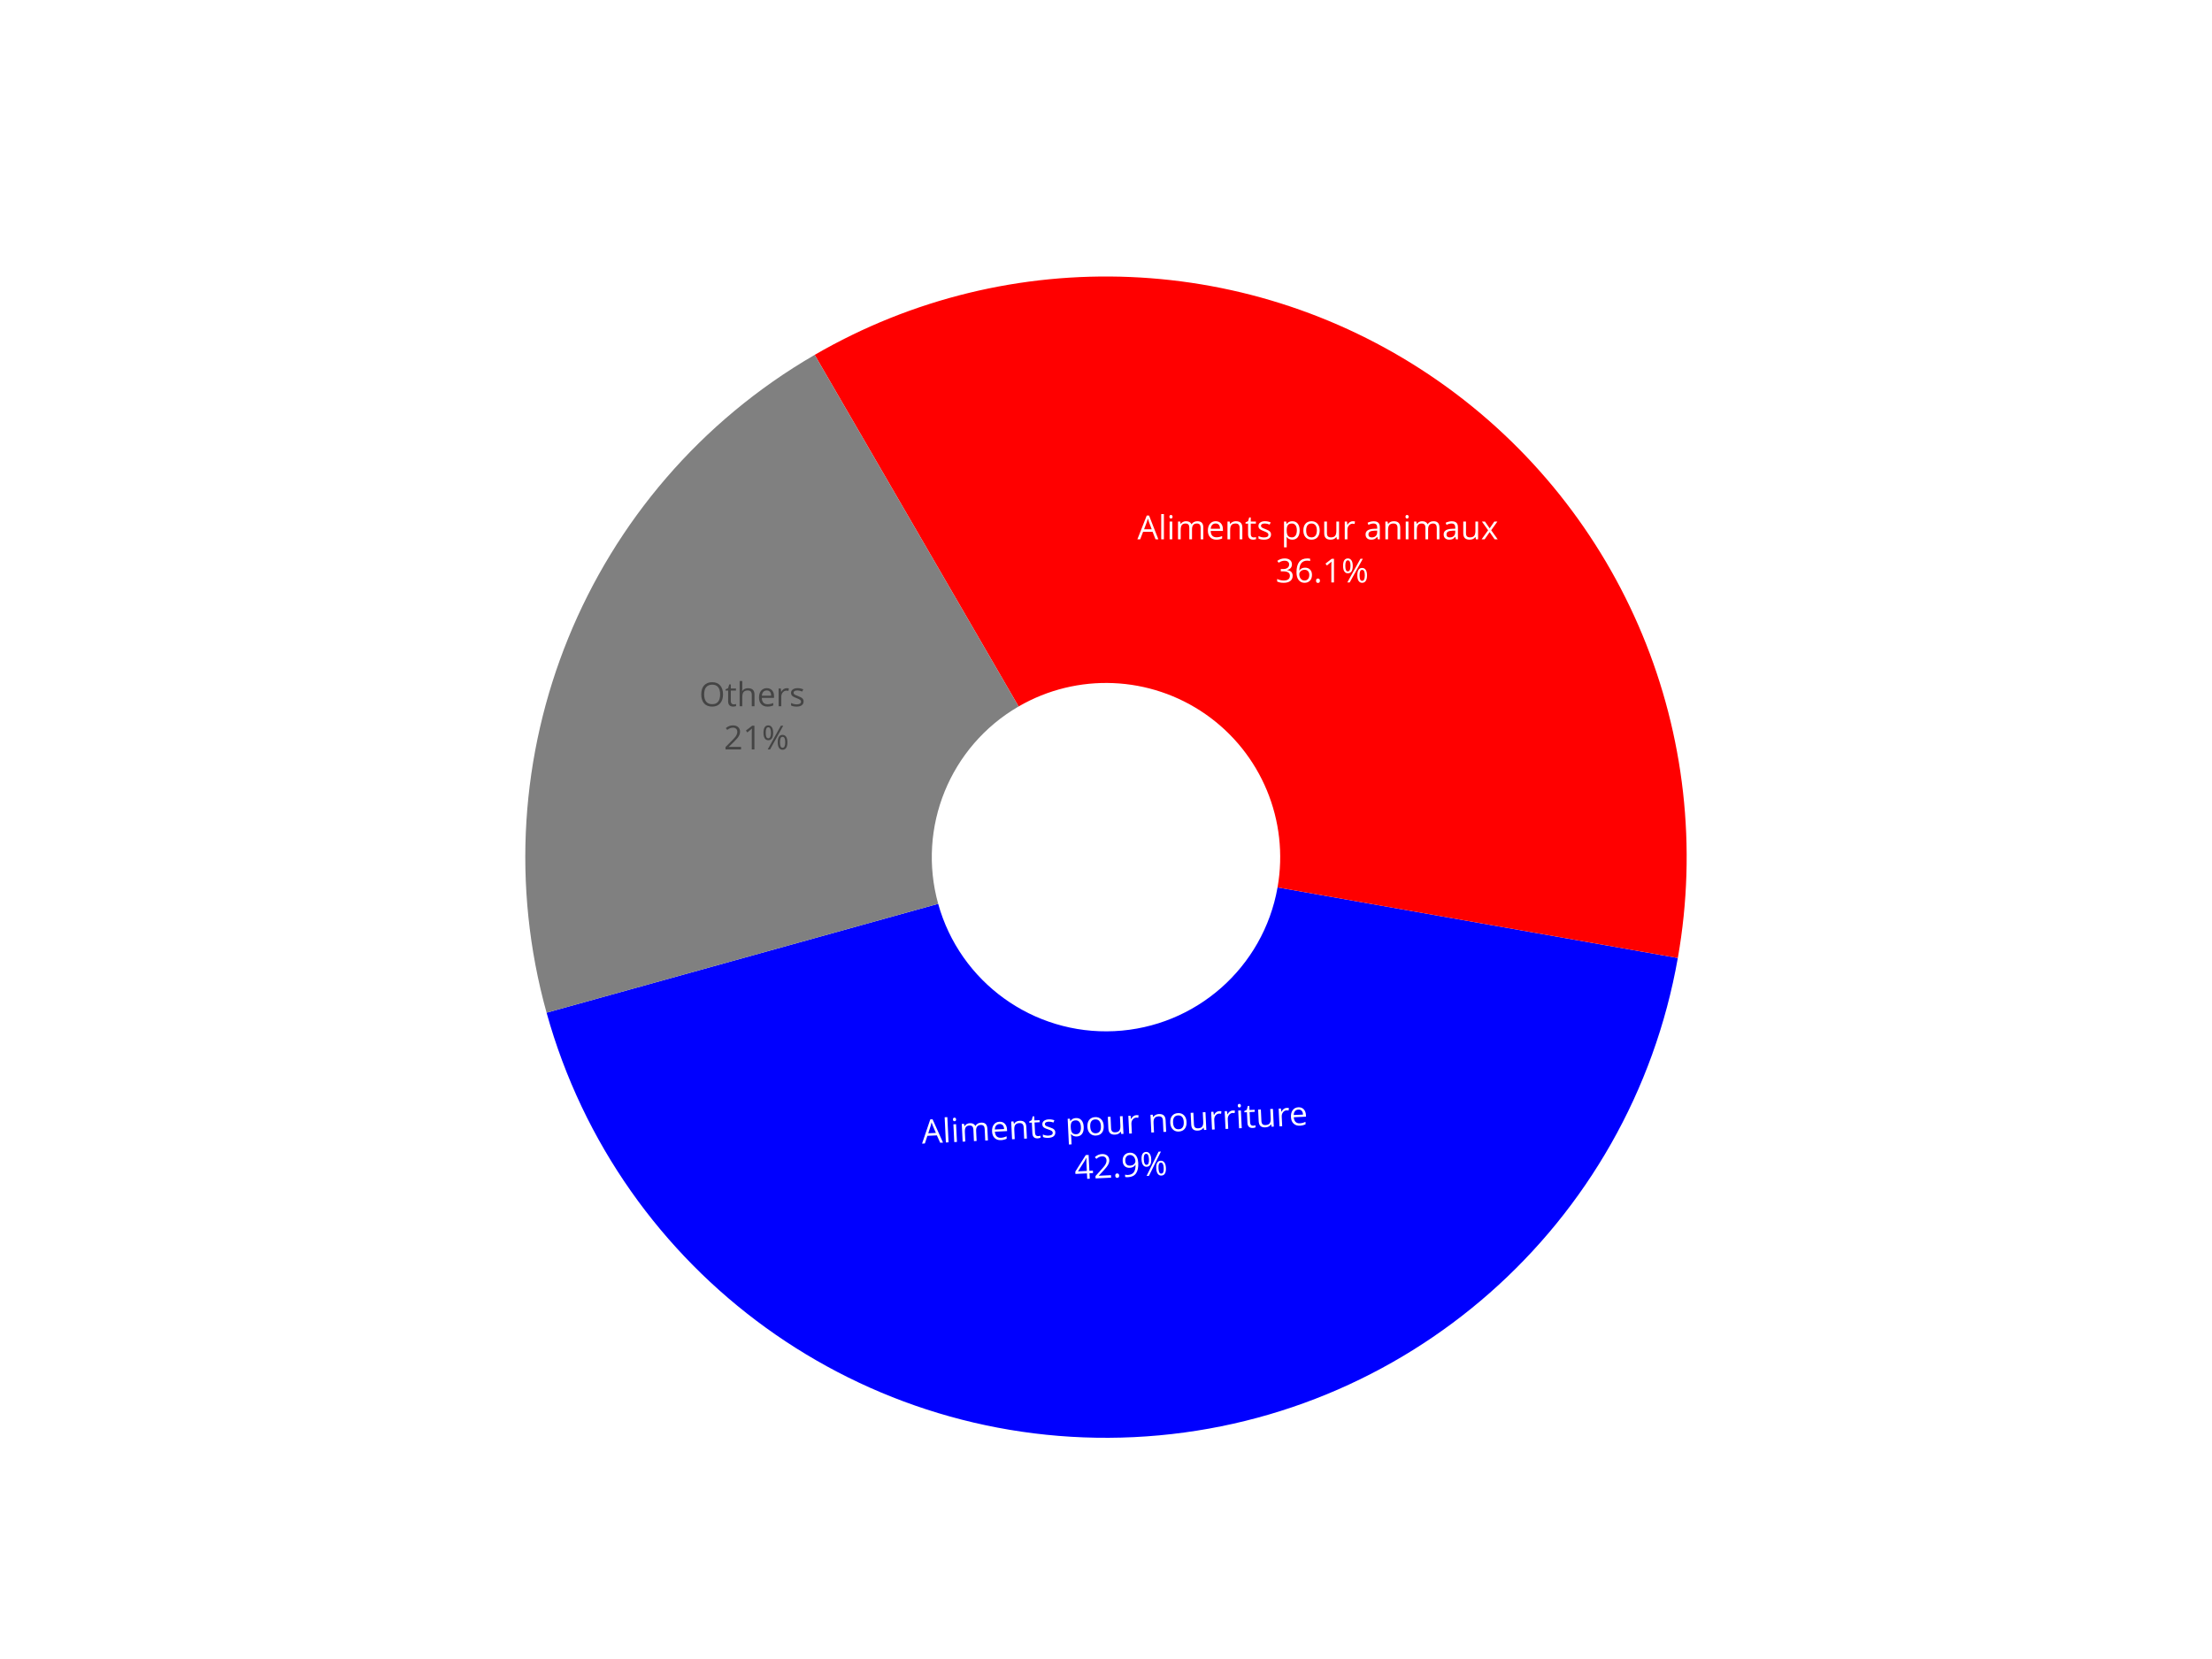
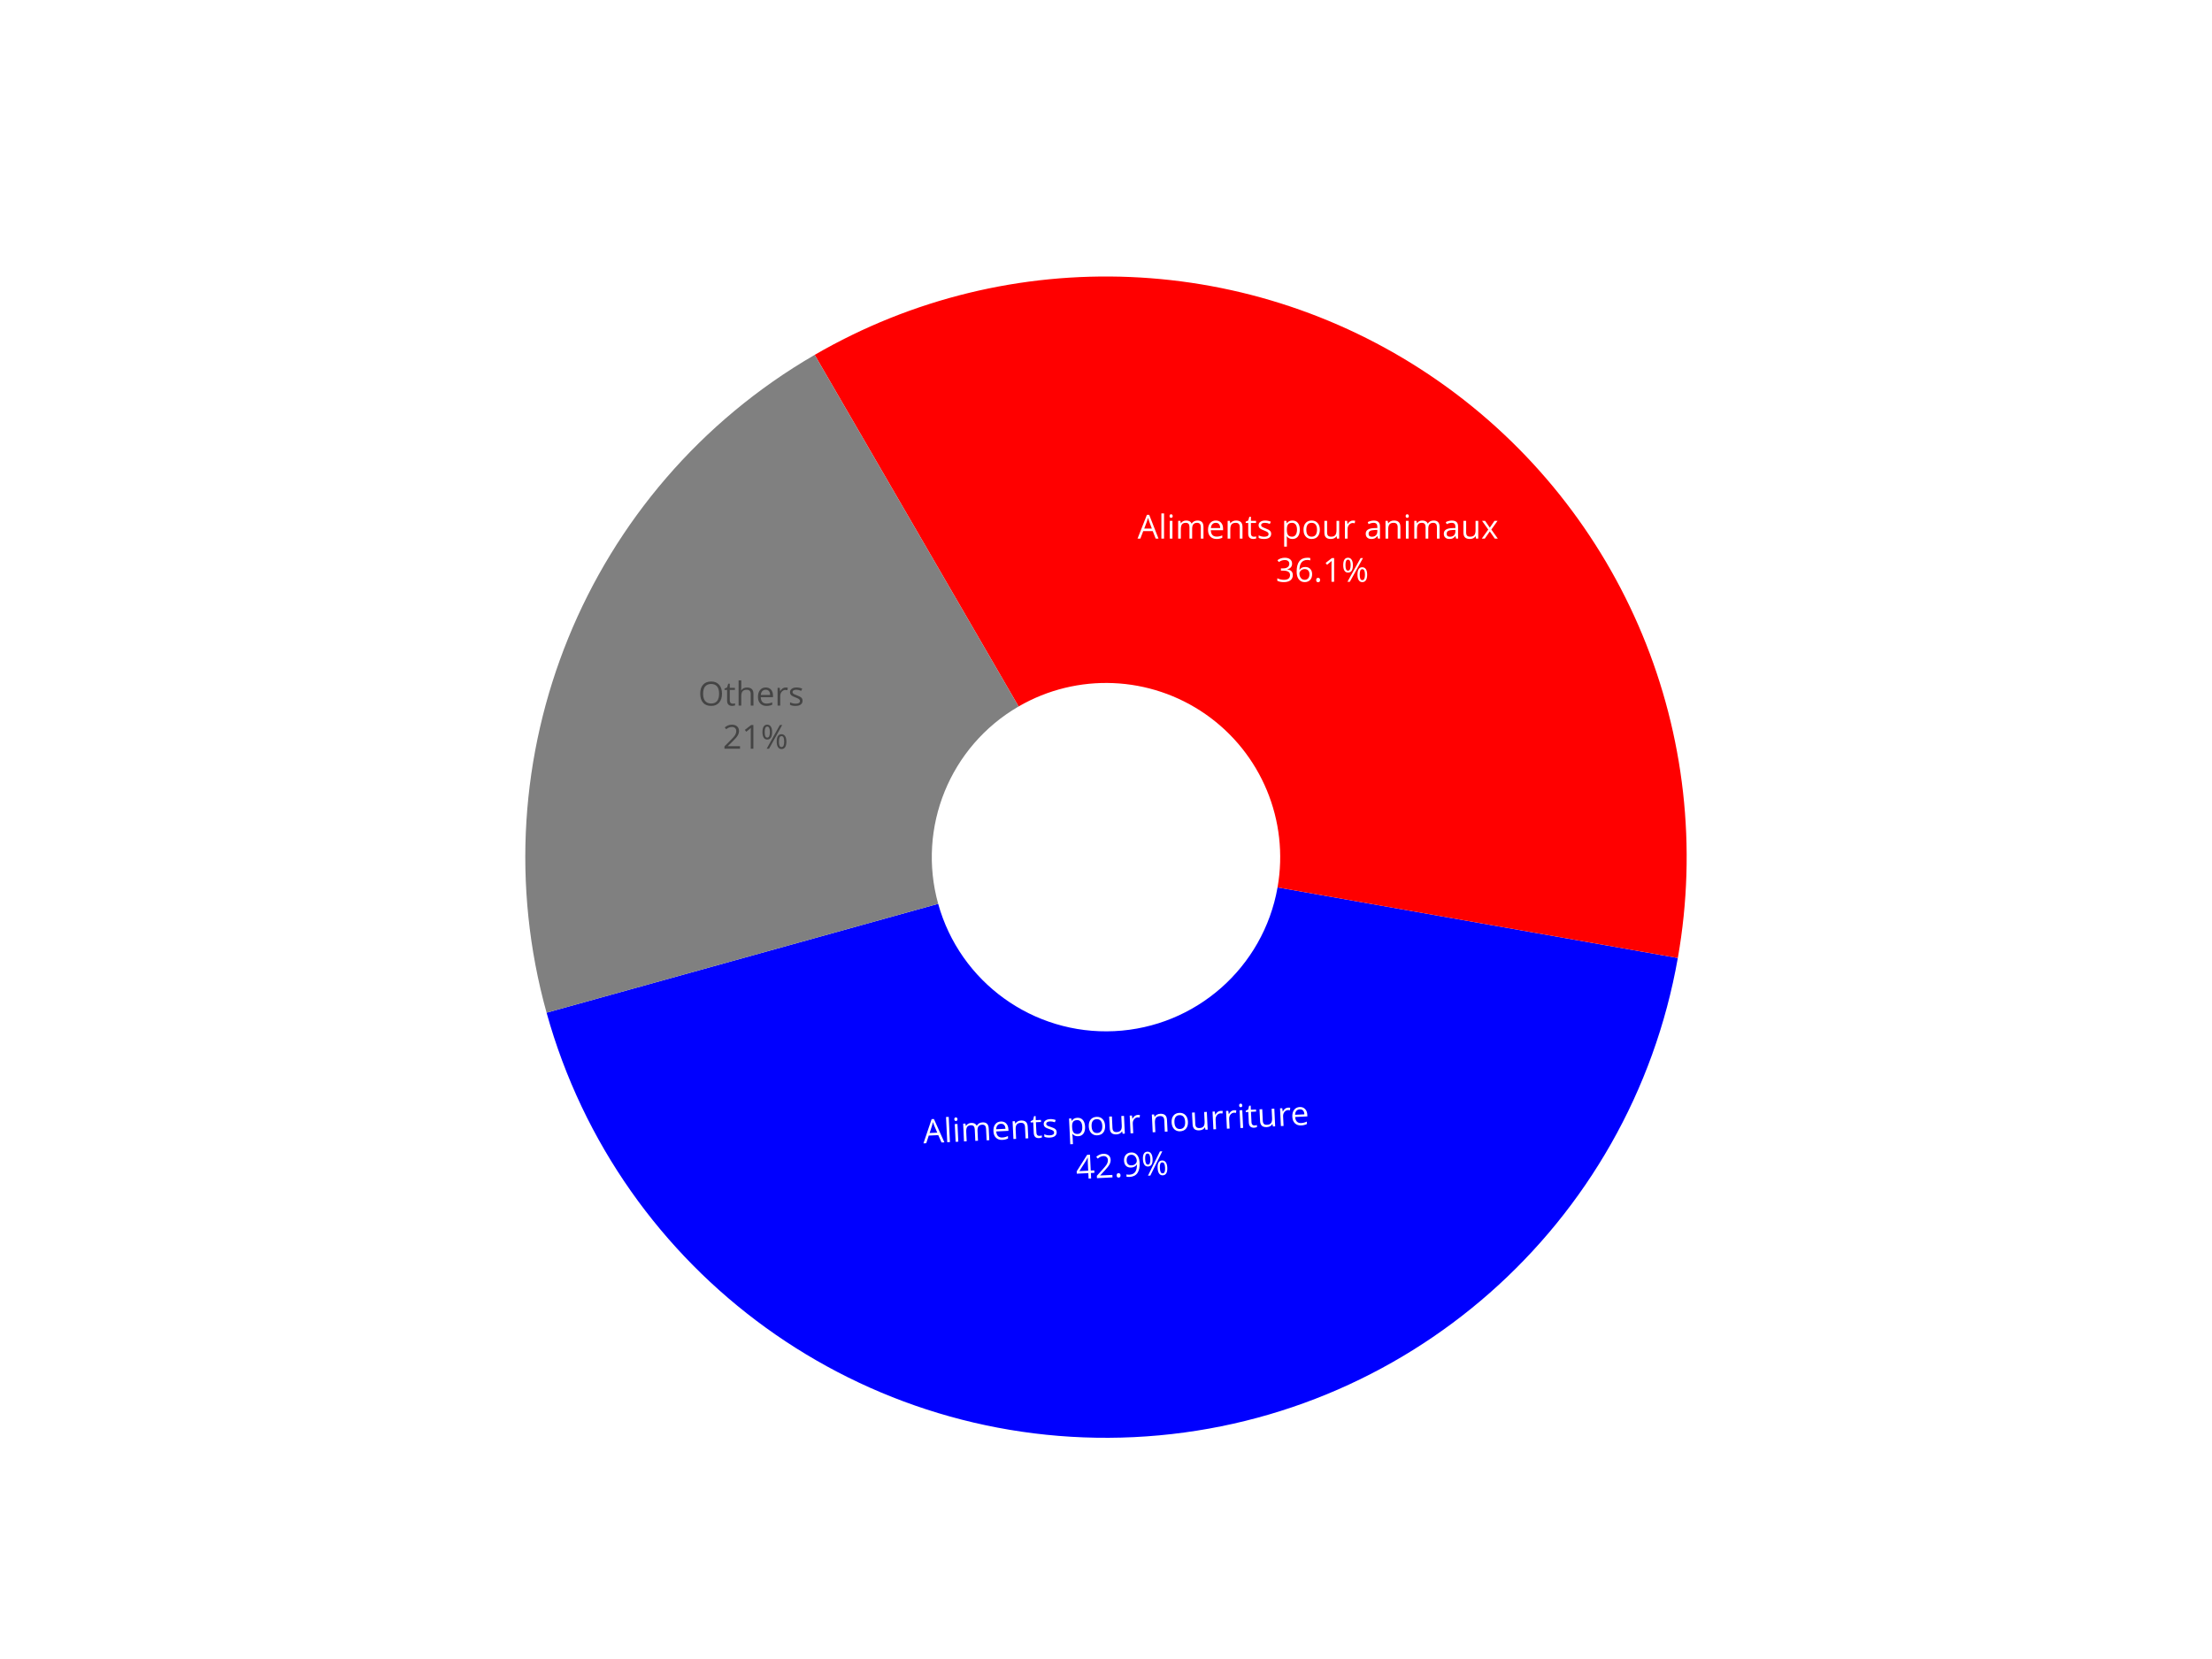
<svg xmlns="http://www.w3.org/2000/svg" class="main-svg" width="800" height="600" style="" viewBox="0 0 800 600">
  <rect x="0" y="0" width="800" height="600" style="fill: rgb(0, 0, 0); fill-opacity: 0;" />
-   <defs id="defs-55f283">
+   <defs id="defs-842efb">
    <g class="clips" />
    <g class="gradients" />
    <g class="patterns" />
  </defs>
  <g class="bglayer" />
  <g class="layer-below">
    <g class="imagelayer" />
    <g class="shapelayer" />
  </g>
  <g class="cartesianlayer" />
  <g class="polarlayer" />
  <g class="smithlayer" />
  <g class="ternarylayer" />
  <g class="geolayer" />
  <g class="funnelarealayer" />
  <g class="pielayer">
    <g class="trace" stroke-linejoin="round" style="opacity: 1;">
      <g class="slice">
-         <path class="surface" d="M339.303,326.877a63,63 0 0 0 122.74,-5.937l144.767,25.526a210,210 0 0 1 -409.134,19.789Z" style="pointer-events: none; stroke-width: 0; fill: rgb(0, 0, 255); fill-opacity: 1; stroke: rgb(68, 68, 68); stroke-opacity: 1;" />
+         <path class="surface" d="M339.303,326.877a63,63 0 0 0 122.74,-5.937l144.767,25.526a210,210 0 0 1 -409.134,19.789Z" style="pointer-events: none; fill: rgb(0, 0, 255); fill-opacity: 1; stroke-width: 0; stroke: rgb(68, 68, 68); stroke-opacity: 1;" />
        <g class="slicetext">
-           <text data-notex="1" class="slicetext" transform="translate(404.8443,410.1526)rotate(-2.769189)" text-anchor="middle" x="0" y="0" style="font-family: 'Open Sans', verdana, arial, sans-serif; font-size: 12px; fill: rgb(255, 255, 255); fill-opacity: 1; white-space: pre;">
+           <text data-notex="1" class="slicetext" transform="translate(405.3405,410.0618)rotate(-2.769189)" text-anchor="middle" x="0" y="0" style="font-family: 'Open Sans', verdana, arial, sans-serif; font-size: 12px; fill: rgb(255, 255, 255); fill-opacity: 1; white-space: pre;">
            <tspan class="line" dy="0em" x="0" y="0">Aliments pour nourriture</tspan>
            <tspan class="line" dy="1.3em" x="0" y="0">42.9%</tspan>
          </text>
        </g>
      </g>
      <g class="slice">
-         <path class="surface" d="M462.043,320.94a63,63 0 0 0 -93.652,-65.436l-73.755,-127.158a210,210 0 0 1 312.174,218.121Z" style="pointer-events: none; stroke-width: 0; fill: rgb(255, 0, 0); fill-opacity: 1; stroke: rgb(68, 68, 68); stroke-opacity: 1;" />
+         <path class="surface" d="M462.043,320.94a63,63 0 0 0 -93.652,-65.436l-73.755,-127.158a210,210 0 0 1 312.174,218.121Z" style="pointer-events: none; fill: rgb(255, 0, 0); fill-opacity: 1; stroke-width: 0; stroke: rgb(68, 68, 68); stroke-opacity: 1;" />
        <g class="slicetext">
-           <text data-notex="1" class="slicetext" transform="translate(478.1811,195.0526)" text-anchor="middle" x="0" y="0" style="font-family: 'Open Sans', verdana, arial, sans-serif; font-size: 12px; fill: rgb(255, 255, 255); fill-opacity: 1; white-space: pre;">
+           <text data-notex="1" class="slicetext" transform="translate(478.2358,194.8026)" text-anchor="middle" x="0" y="0" style="font-family: 'Open Sans', verdana, arial, sans-serif; font-size: 12px; fill: rgb(255, 255, 255); fill-opacity: 1; white-space: pre;">
            <tspan class="line" dy="0em" x="0" y="0">Aliments pour animaux</tspan>
            <tspan class="line" dy="1.3em" x="0" y="0">36.1%</tspan>
          </text>
        </g>
      </g>
      <g class="slice">
-         <path class="surface" d="M368.391,255.504a63,63 0 0 0 -29.088,71.373l-141.627,39.379a210,210 0 0 1 96.96,-237.91Z" style="pointer-events: none; stroke-width: 0; fill: rgb(128, 128, 128); fill-opacity: 1; stroke: rgb(68, 68, 68); stroke-opacity: 1;" />
+         <path class="surface" d="M368.391,255.504a63,63 0 0 0 -29.088,71.373l-141.627,39.379a210,210 0 0 1 96.96,-237.91Z" style="pointer-events: none; fill: rgb(128, 128, 128); fill-opacity: 1; stroke-width: 0; stroke: rgb(68, 68, 68); stroke-opacity: 1;" />
        <g class="slicetext">
-           <text data-notex="1" class="slicetext" transform="translate(273.5947,255.4288)" text-anchor="middle" x="0" y="0" style="font-family: 'Open Sans', verdana, arial, sans-serif; font-size: 12px; fill: rgb(68, 68, 68); fill-opacity: 1; white-space: pre;">
+           <text data-notex="1" class="slicetext" transform="translate(273.2197,255.1788)" text-anchor="middle" x="0" y="0" style="font-family: 'Open Sans', verdana, arial, sans-serif; font-size: 12px; fill: rgb(68, 68, 68); fill-opacity: 1; white-space: pre;">
            <tspan class="line" dy="0em" x="0" y="0">Others</tspan>
            <tspan class="line" dy="1.3em" x="0" y="0">21%</tspan>
          </text>
        </g>
      </g>
    </g>
  </g>
  <g class="iciclelayer" />
  <g class="treemaplayer" />
  <g class="sunburstlayer" />
  <g class="glimages" />
-   <defs id="topdefs-55f283">
+   <defs id="topdefs-842efb">
    <g class="clips" />
  </defs>
  <g class="layer-above">
    <g class="imagelayer" />
    <g class="shapelayer" />
  </g>
  <g class="infolayer">
    <g class="g-gtitle">
-       <text class="gtitle" x="40" y="50" text-anchor="start" dy="0em" style="font-family: 'Open Sans', verdana, arial, sans-serif; font-size: 17px; fill: rgb(255, 255, 255); opacity: 1; font-weight: normal; white-space: pre;">Breakdown of Cereal Usage</text>
+       <text class="gtitle" x="40" y="50" text-anchor="start" dy="0em" style="font-family: 'Open Sans', verdana, arial, sans-serif; font-size: 17px; fill: rgb(255, 255, 255); opacity: 1; white-space: pre;">Breakdown of Cereal Usage</text>
    </g>
    <g class="annotation" data-index="0" style="opacity: 1;">
      <g class="annotation-text-g" transform="rotate(0,400,310)">
-         <g class="cursor-pointer" transform="translate(340,293)">
-           <rect class="bg" x="0.5" y="0.5" width="119" height="33" style="stroke-width: 1px; stroke: rgb(0, 0, 0); stroke-opacity: 0; fill: rgb(0, 0, 0); fill-opacity: 0;" />
-           <text class="annotation-text" text-anchor="middle" x="59.828" y="14" style="font-family: 'Open Sans', verdana, arial, sans-serif; font-size: 12px; fill: rgb(255, 255, 255); fill-opacity: 1; white-space: pre;">
-             <tspan class="line" dy="0em" x="59.828" y="14">Total Dispo Cereal:</tspan>
-             <tspan class="line" dy="1.3em" x="59.828" y="14"> 2,378 Billion</tspan>
+         <g class="cursor-pointer" transform="translate(341,293)">
+           <rect class="bg" x="0.5" y="0.5" width="118" height="34" style="stroke-width: 1px; stroke: rgb(0, 0, 0); stroke-opacity: 0; fill: rgb(0, 0, 0); fill-opacity: 0;" />
+           <text class="annotation-text" text-anchor="middle" x="60.188" y="14" style="font-family: 'Open Sans', verdana, arial, sans-serif; font-size: 12px; fill: rgb(255, 255, 255); fill-opacity: 1; white-space: pre;">
+             <tspan class="line" dy="0em" x="60.188" y="14">Total Dispo Cereal:</tspan>
+             <tspan class="line" dy="1.3em" x="60.188" y="14"> 2,378 Billion</tspan>
          </text>
        </g>
      </g>
    </g>
  </g>
</svg>
